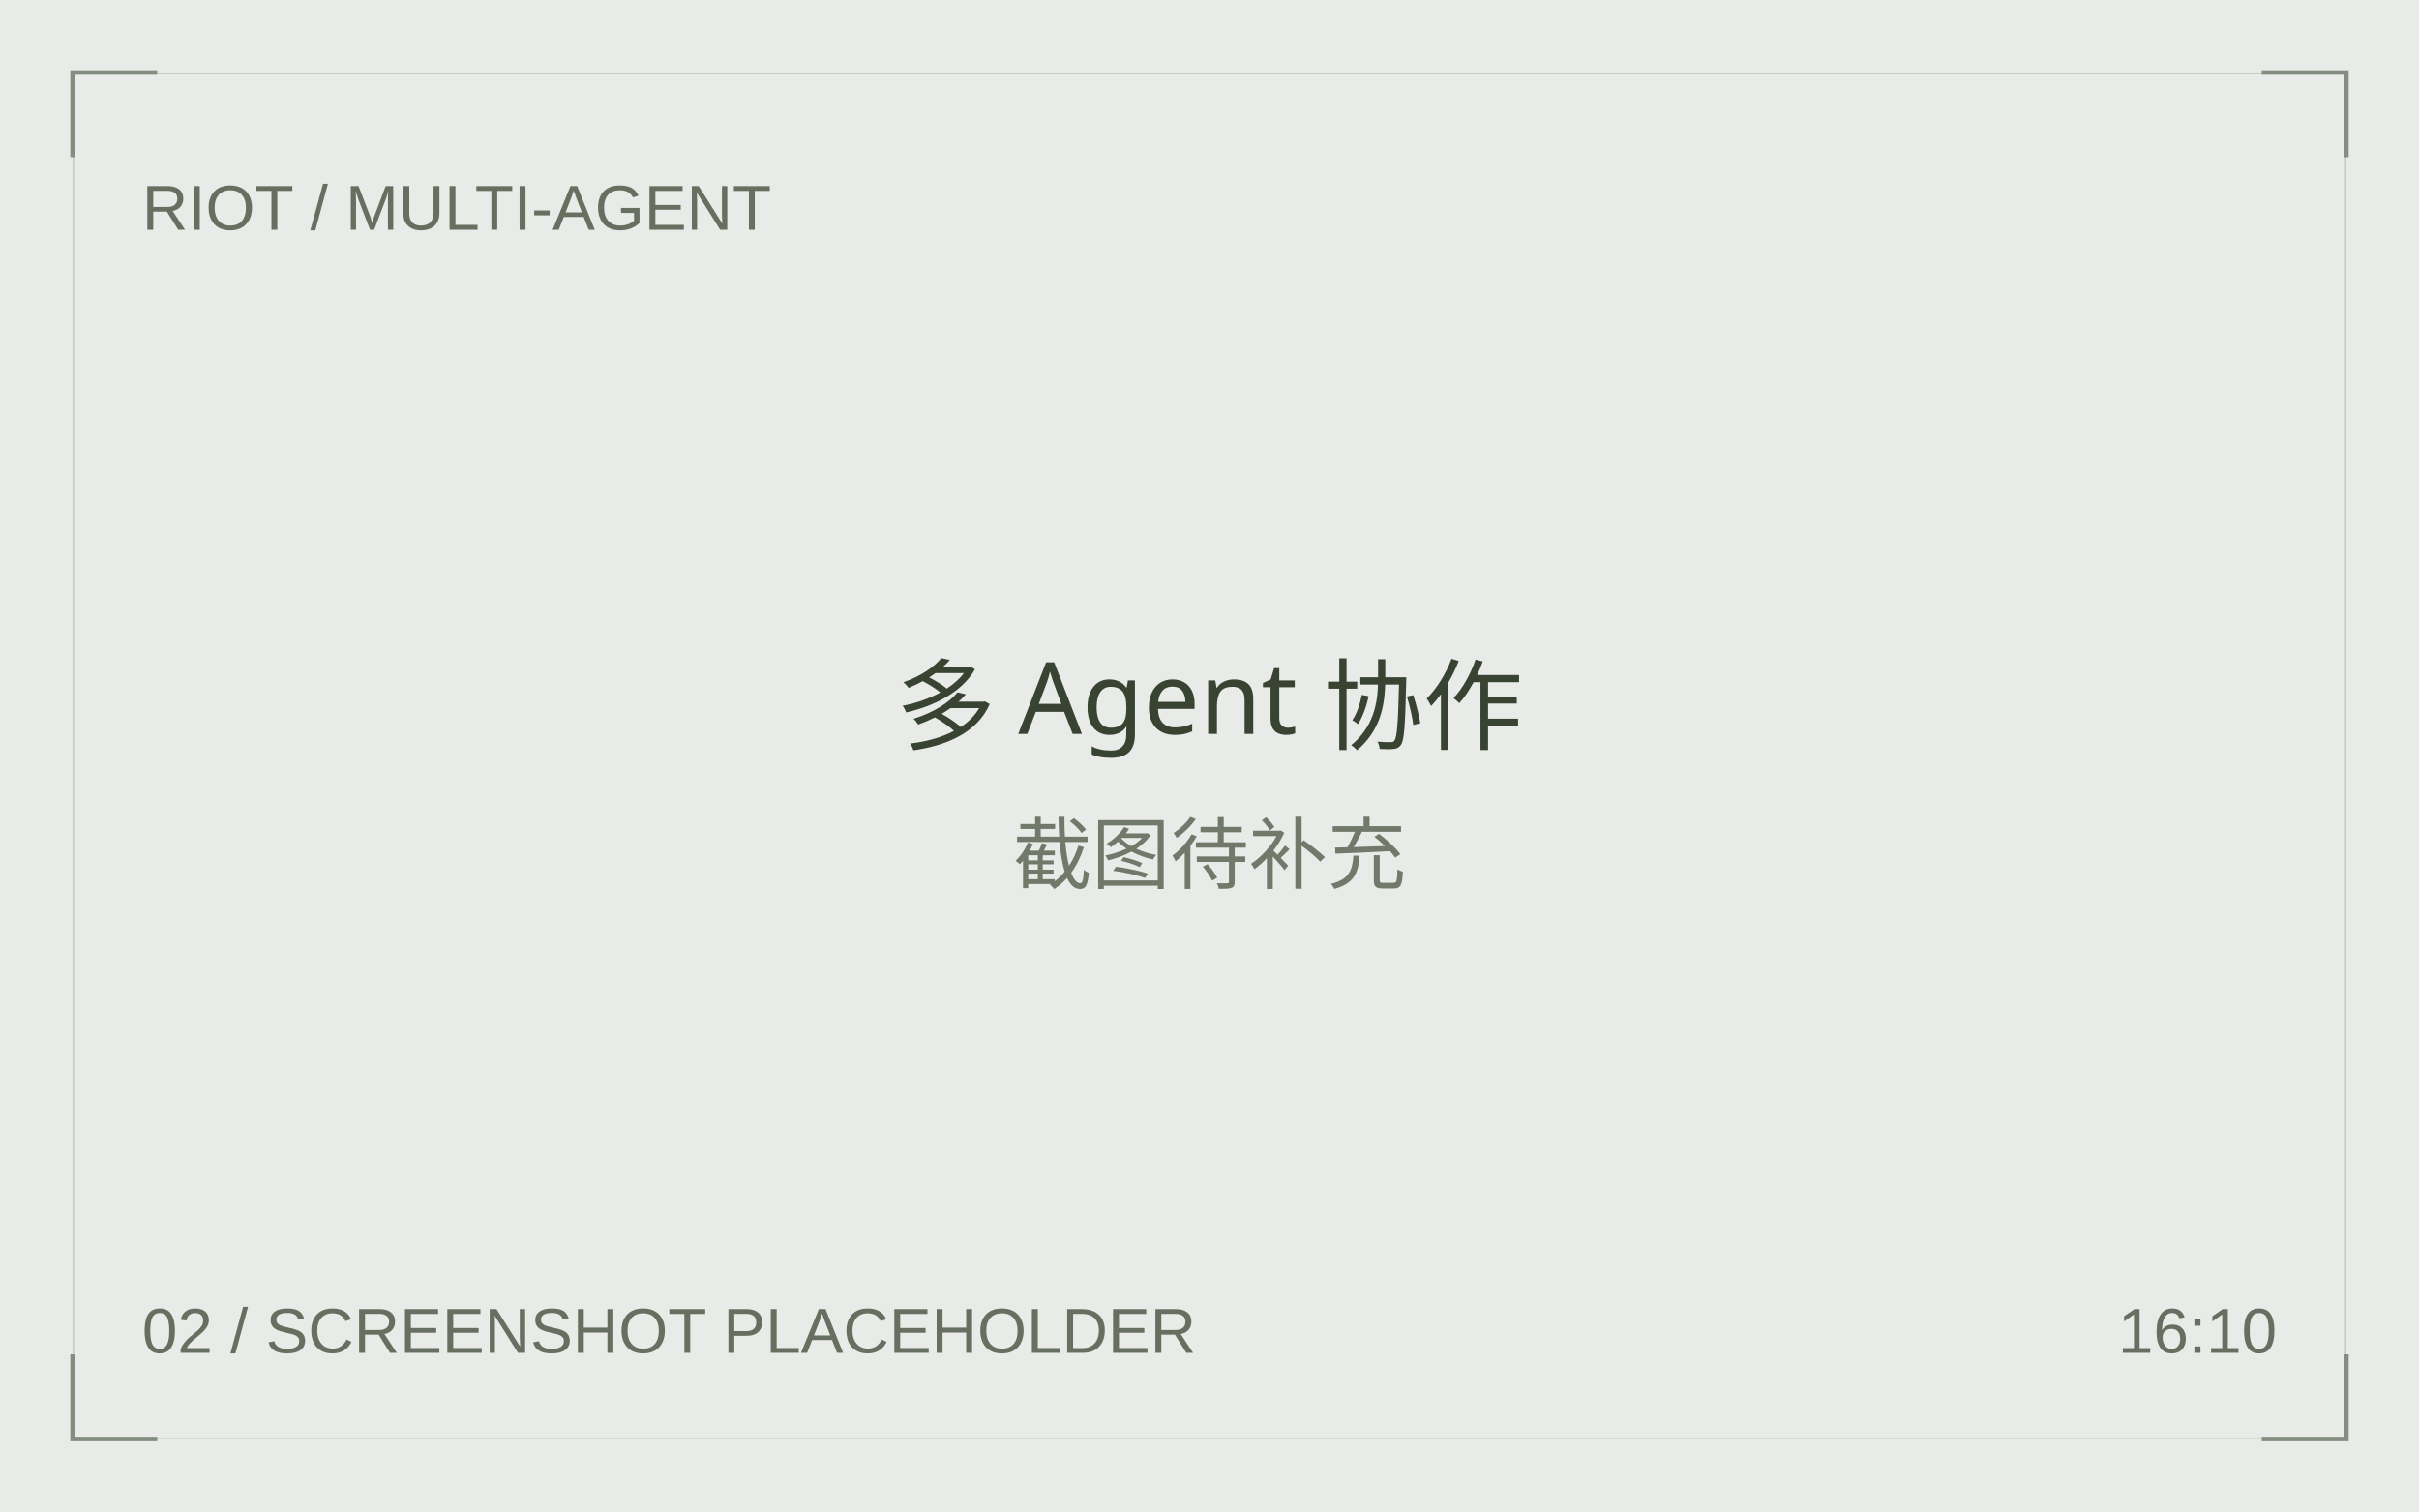
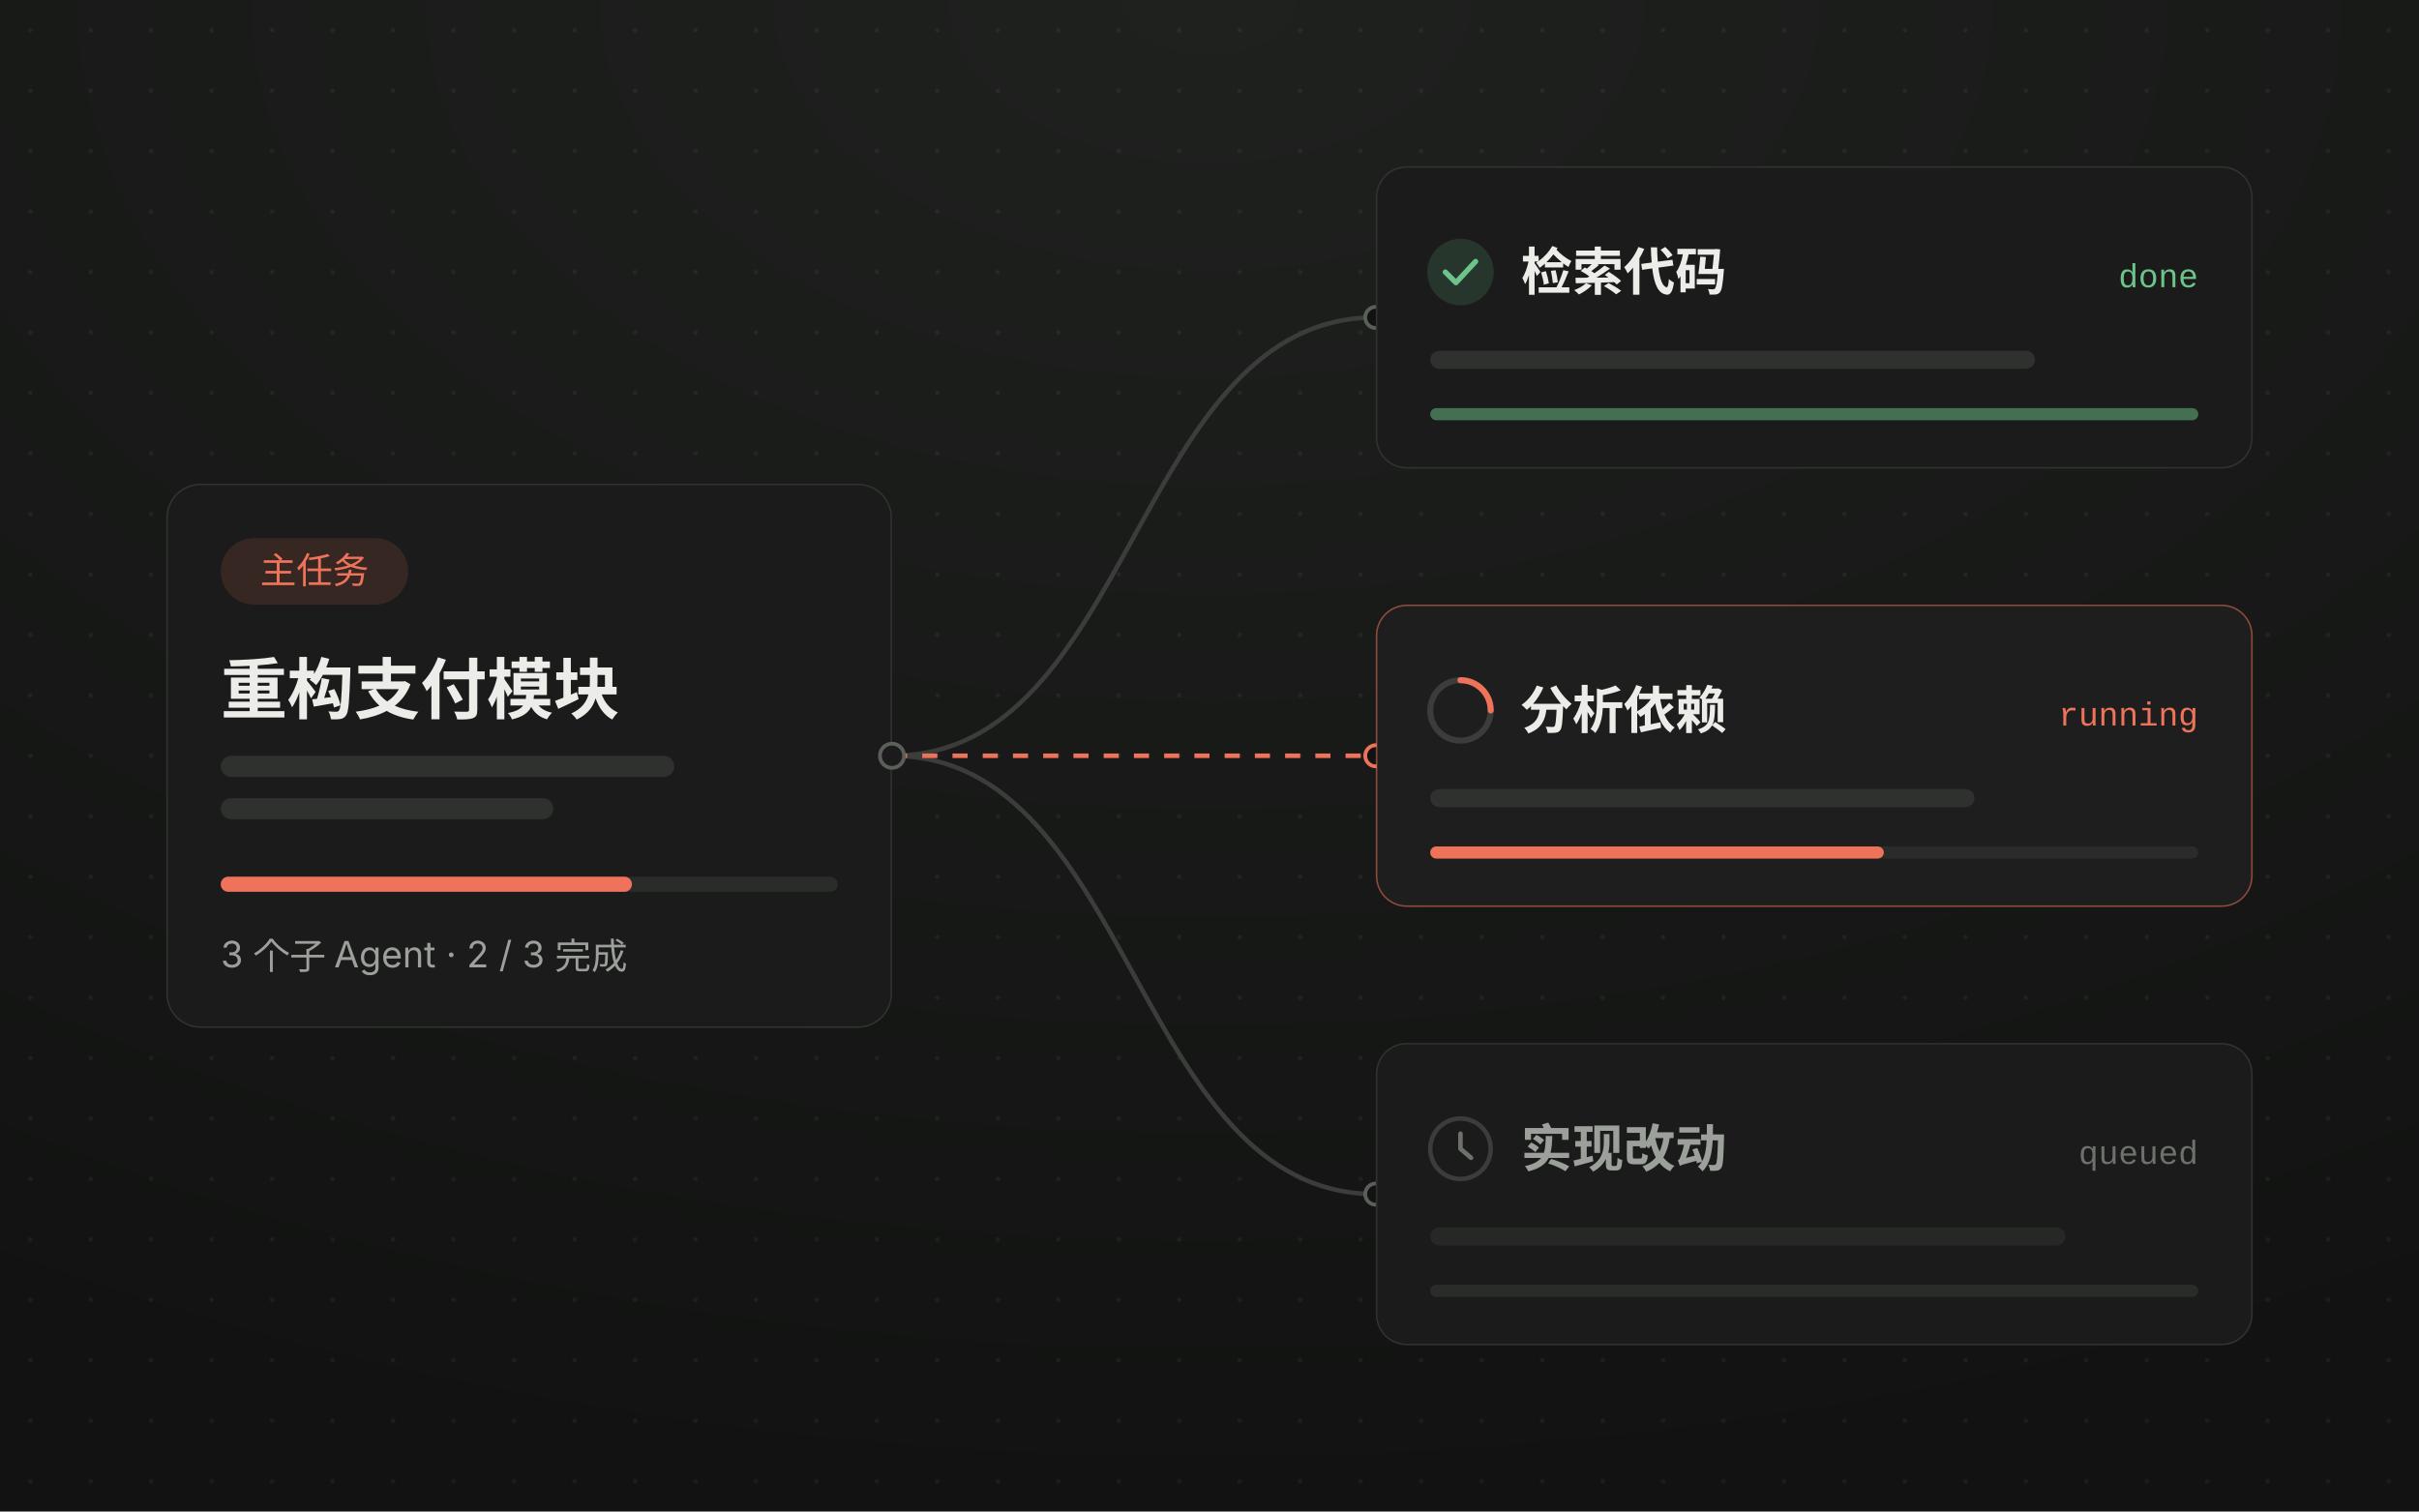
<svg xmlns="http://www.w3.org/2000/svg" width="1600" height="1000" viewBox="0 0 1600 1000" fill="none">
-   <rect width="1600" height="1000" fill="#e9ebe8" />
-   <rect x="48.5" y="48.5" width="1503" height="903" stroke="#c6cbc4" />
-   <path d="M48 104V48H104M1496 48H1552V104M1552 896V952H1496M104 952H48V896" stroke="#848e80" stroke-width="3" />
-   <text x="94" y="152" fill="#677060" font-family="Arial, sans-serif" font-size="42">
-     RIOT / MULTI-AGENT
-   </text>
-   <text x="800" y="491" text-anchor="middle" fill="#384332" font-family="system-ui, 'PingFang SC', 'Microsoft YaHei', sans-serif" font-size="66">
-     多 Agent 协作
-   </text>
-   <text x="800" y="584" text-anchor="middle" fill="#71796b" font-family="system-ui, 'PingFang SC', 'Microsoft YaHei', sans-serif" font-size="52">
-     截图待补充
-   </text>
-   <text x="94" y="895" fill="#677060" font-family="Arial, sans-serif" font-size="42">
-     02 / SCREENSHOT PLACEHOLDER
-   </text>
-   <text x="1506" y="895" text-anchor="end" fill="#677060" font-family="Arial, sans-serif" font-size="42">
-     16:10
-   </text>
+   <defs>
+     <radialGradient id="bg" cx="0.5" cy="0" r="1">
+       <stop offset="0" stop-color="#1f211f" />
+       <stop offset="1" stop-color="#111211" />
+     </radialGradient>
+     <pattern id="dots" width="40" height="40" patternUnits="userSpaceOnUse">
+       <circle cx="20" cy="20" r="1.5" fill="#fff" fill-opacity="0.05" />
+     </pattern>
+     <style>
+       .t { font-family: -apple-system, BlinkMacSystemFont, "PingFang SC", "Microsoft YaHei", "Segoe UI", sans-serif; }
+       .m { font-family: "SF Mono", Menlo, Consolas, "Liberation Mono", monospace; }
+     </style>
+   </defs>
+   <rect width="1600" height="1000" fill="url(#bg)" />
+   <rect width="1600" height="1000" fill="url(#dots)" />
+   <path d="M590 500C750 500 750 210 910 210M590 500C750 500 750 790 910 790" stroke="#3a3d3a" stroke-width="3" />
+   <path d="M590 500H910" stroke="#ee735a" stroke-width="3" stroke-dasharray="10 10" />
+   <circle cx="910" cy="210" r="7" fill="#111211" stroke="#5a5f59" stroke-width="2.5" />
+   <circle cx="910" cy="500" r="7" fill="#111211" stroke="#ee735a" stroke-width="2.5" />
+   <circle cx="910" cy="790" r="7" fill="#111211" stroke="#5a5f59" stroke-width="2.5" />
+   <rect x="110.5" y="320.5" width="479" height="359" rx="22" fill="#1a1b1a" stroke="#30332f" />
+   <rect x="146" y="356" width="124" height="44" rx="22" fill="#ee735a" fill-opacity="0.14" />
+   <text class="t" x="208" y="386" text-anchor="middle" font-size="24" fill="#ee735a">主任务</text>
+   <text class="t" x="146" y="472" font-size="44" font-weight="600" fill="#ecede9">重构支付模块</text>
+   <rect x="146" y="500" width="300" height="14" rx="7" fill="#2e312e" />
+   <rect x="146" y="528" width="220" height="14" rx="7" fill="#2e312e" />
+   <rect x="146" y="580" width="408" height="10" rx="5" fill="#2a2c2a" />
+   <rect x="146" y="580" width="272" height="10" rx="5" fill="#ee735a" />
+   <text class="t" x="146" y="640" font-size="24" fill="#9ca09a">3 个子 Agent · 2 / 3 完成</text>
+   <circle cx="590" cy="500" r="8" fill="#1a1b1a" stroke="#5a5f59" stroke-width="2.5" />
+   <rect x="910.5" y="110.5" width="579" height="199" rx="20" fill="#1a1b1a" stroke="#30332f" />
+   <circle cx="966" cy="180" r="22" fill="#6cc48a" fill-opacity="0.16" />
+   <path d="m956 180 7 7 13-14" stroke="#6cc48a" stroke-width="3.5" stroke-linecap="round" stroke-linejoin="round" />
+   <text class="t" x="1006" y="192" font-size="34" font-weight="600" fill="#ecede9">检索代码</text>
+   <text class="m" x="1454" y="190" text-anchor="end" font-size="22" fill="#6cc48a">done</text>
+   <rect x="946" y="232" width="400" height="12" rx="6" fill="#2e312e" />
+   <rect x="946" y="270" width="508" height="8" rx="4" fill="#6cc48a" fill-opacity="0.5" />
+   <rect x="910.5" y="400.5" width="579" height="199" rx="20" fill="#1d1e1d" stroke="#ee735a" stroke-opacity="0.55" />
+   <circle cx="966" cy="470" r="20" stroke="#3a3d3a" stroke-width="4" />
+   <path d="M966 450a20 20 0 0 1 20 20" stroke="#ee735a" stroke-width="4" stroke-linecap="round" />
+   <text class="t" x="1006" y="482" font-size="34" font-weight="600" fill="#ecede9">分析依赖</text>
+   <text class="m" x="1454" y="480" text-anchor="end" font-size="22" fill="#ee735a">running</text>
+   <rect x="946" y="522" width="360" height="12" rx="6" fill="#2e312e" />
+   <rect x="946" y="560" width="508" height="8" rx="4" fill="#2a2c2a" />
+   <rect x="946" y="560" width="300" height="8" rx="4" fill="#ee735a" />
+   <rect x="910.5" y="690.5" width="579" height="199" rx="20" fill="#1a1b1a" stroke="#30332f" />
+   <circle cx="966" cy="760" r="20" stroke="#3a3d3a" stroke-width="3" />
+   <path d="M966 750v10l7 6" stroke="#6d716b" stroke-width="3" stroke-linecap="round" stroke-linejoin="round" />
+   <text class="t" x="1006" y="772" font-size="34" font-weight="600" fill="#9ca09a">实现改动</text>
+   <text class="m" x="1454" y="770" text-anchor="end" font-size="22" fill="#6d716b">queued</text>
+   <rect x="946" y="812" width="420" height="12" rx="6" fill="#262826" />
+   <rect x="946" y="850" width="508" height="8" rx="4" fill="#2a2c2a" />
</svg>
